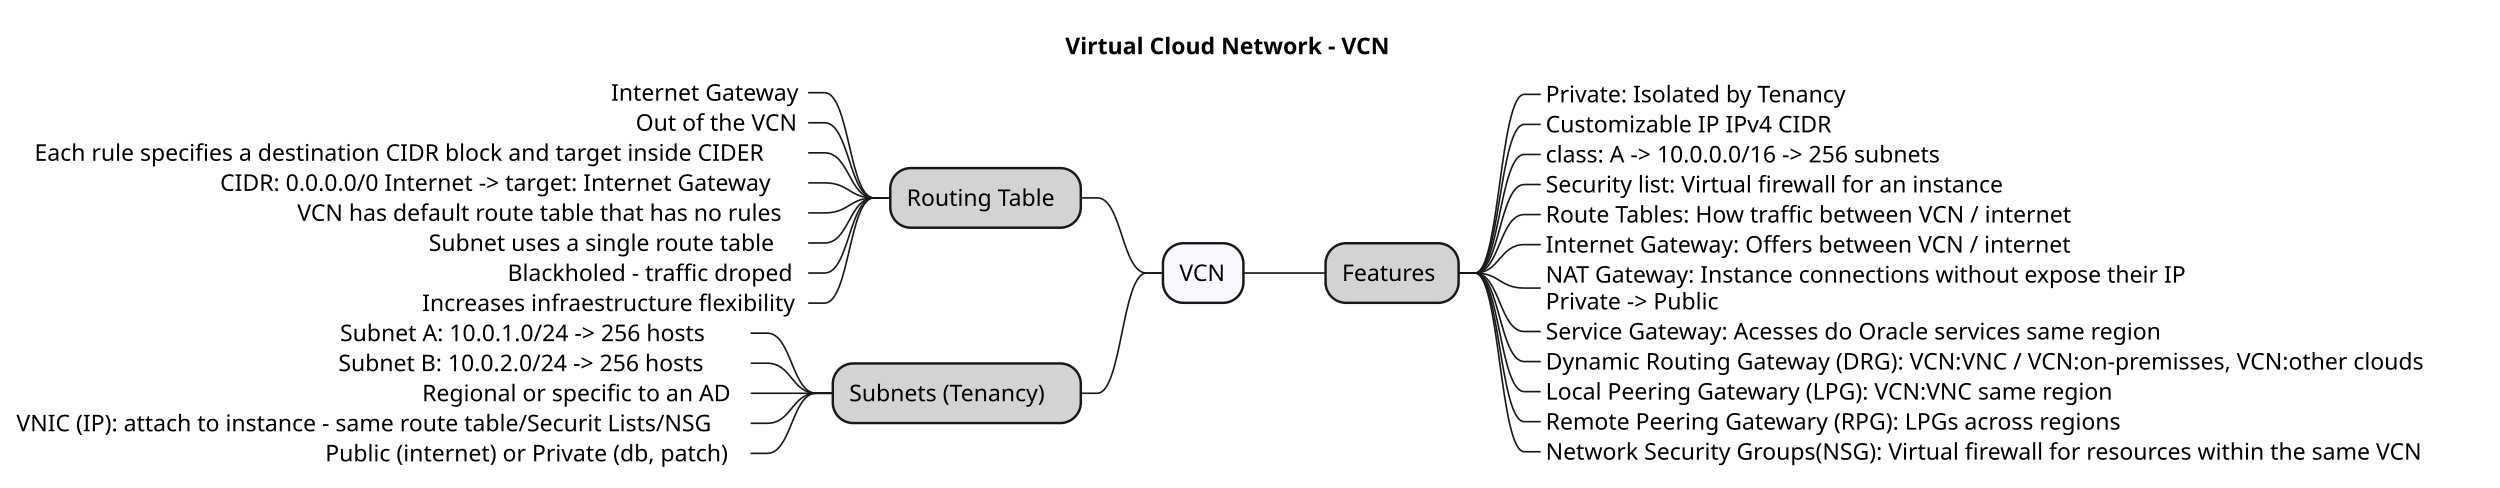
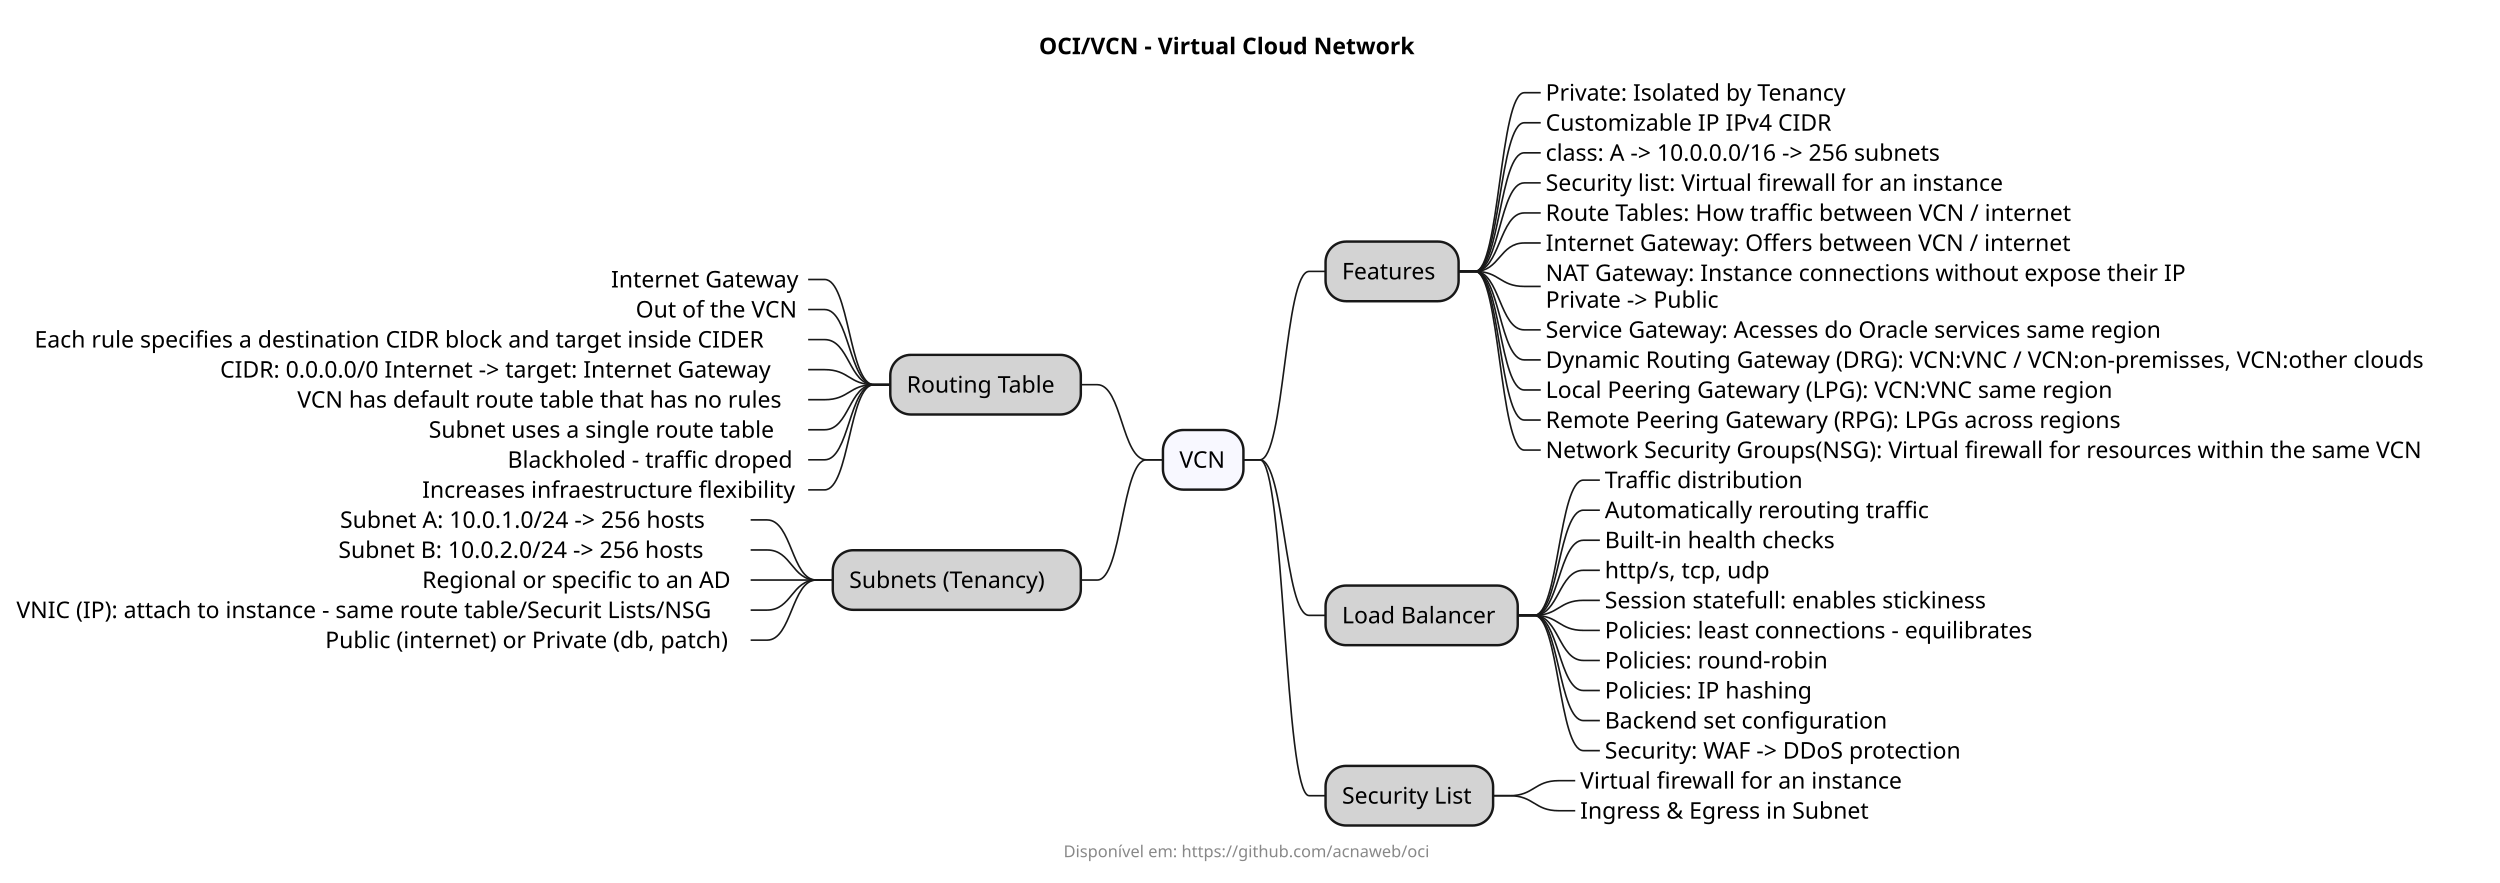
- <svg xmlns="http://www.w3.org/2000/svg" contentStyleType="text/css" height="297px" preserveAspectRatio="none" style="width:1522px;height:297px;background:#FFFFFF;" version="1.1" viewBox="0 0 1522 297" width="1522px" zoomAndPan="magnify">
+ <svg xmlns="http://www.w3.org/2000/svg" contentStyleType="text/css" height="537px" preserveAspectRatio="none" style="width:1522px;height:537px;background:#FFFFFF;" version="1.1" viewBox="0 0 1522 537" width="1522px" zoomAndPan="magnify">
  <defs />
  <g>
-     <text fill="#000000" font-family="sans-serif" font-size="14" font-weight="bold" lengthAdjust="spacing" textLength="222" x="648.5" y="32.995">Virtual Cloud Network - VCN</text>
-     <rect fill="#F8F8FF" height="36.297" rx="12.5" ry="12.5" style="stroke:#181818;stroke-width:1.5;" width="49" x="708" y="148.078" />
-     <text fill="#000000" font-family="sans-serif" font-size="14" lengthAdjust="spacing" textLength="29" x="718" y="171.073">VCN</text>
-     <rect fill="#D3D3D3" height="36.297" rx="12.5" ry="12.5" style="stroke:#181818;stroke-width:1.5;" width="81" x="807" y="148.078" />
-     <text fill="#000000" font-family="sans-serif" font-size="14" lengthAdjust="spacing" textLength="61" x="817" y="171.073">Features</text>
-     <text fill="#000000" font-family="sans-serif" font-size="14" lengthAdjust="spacing" textLength="192" x="941" y="62.292">Private: Isolated by Tenancy</text>
-     <path d="M888,166.227 L898,166.227 C913,166.227 913,57.445 928,57.445 L938,57.445 " fill="none" style="stroke:#181818;stroke-width:1.0;" />
-     <text fill="#000000" font-family="sans-serif" font-size="14" lengthAdjust="spacing" textLength="180" x="941" y="80.589">Customizable IP IPv4 CIDR</text>
-     <path d="M888,166.227 L898,166.227 C913,166.227 913,75.742 928,75.742 L938,75.742 " fill="none" style="stroke:#181818;stroke-width:1.0;" />
-     <text fill="#000000" font-family="sans-serif" font-size="14" lengthAdjust="spacing" textLength="271" x="941" y="98.886">class: A -&gt; 10.0.0.0/16 -&gt; 256 subnets</text>
-     <path d="M888,166.227 L898,166.227 C913,166.227 913,94.039 928,94.039 L938,94.039 " fill="none" style="stroke:#181818;stroke-width:1.0;" />
-     <text fill="#000000" font-family="sans-serif" font-size="14" lengthAdjust="spacing" textLength="285" x="941" y="117.183">Security list: Virtual firewall for an instance</text>
-     <path d="M888,166.227 L898,166.227 C913,166.227 913,112.336 928,112.336 L938,112.336 " fill="none" style="stroke:#181818;stroke-width:1.0;" />
-     <text fill="#000000" font-family="sans-serif" font-size="14" lengthAdjust="spacing" textLength="337" x="941" y="135.48">Route Tables: How traffic between VCN / internet</text>
-     <path d="M888,166.227 L898,166.227 C913,166.227 913,130.633 928,130.633 L938,130.633 " fill="none" style="stroke:#181818;stroke-width:1.0;" />
-     <text fill="#000000" font-family="sans-serif" font-size="14" lengthAdjust="spacing" textLength="332" x="941" y="153.776">Internet Gateway: Offers between VCN / internet</text>
-     <path d="M888,166.227 L898,166.227 C913,166.227 913,148.93 928,148.93 L938,148.93 " fill="none" style="stroke:#181818;stroke-width:1.0;" />
-     <text fill="#000000" font-family="sans-serif" font-size="14" lengthAdjust="spacing" textLength="410" x="941" y="172.073">NAT Gateway: Instance connections without expose their IP</text>
-     <text fill="#000000" font-family="sans-serif" font-size="14" lengthAdjust="spacing" textLength="112" x="941" y="188.37">Private -&gt; Public</text>
-     <path d="M888,166.227 L898,166.227 C913,166.227 913,175.375 928,175.375 L938,175.375 " fill="none" style="stroke:#181818;stroke-width:1.0;" />
-     <text fill="#000000" font-family="sans-serif" font-size="14" lengthAdjust="spacing" textLength="402" x="941" y="206.667">Service Gateway: Acesses do Oracle services same region</text>
-     <path d="M888,166.227 L898,166.227 C913,166.227 913,201.82 928,201.82 L938,201.82 " fill="none" style="stroke:#181818;stroke-width:1.0;" />
-     <text fill="#000000" font-family="sans-serif" font-size="14" lengthAdjust="spacing" textLength="569" x="941" y="224.964">Dynamic Routing Gateway (DRG): VCN:VNC / VCN:on-premisses, VCN:other clouds</text>
-     <path d="M888,166.227 L898,166.227 C913,166.227 913,220.117 928,220.117 L938,220.117 " fill="none" style="stroke:#181818;stroke-width:1.0;" />
-     <text fill="#000000" font-family="sans-serif" font-size="14" lengthAdjust="spacing" textLength="363" x="941" y="243.261">Local Peering Gatewary (LPG): VCN:VNC same region</text>
-     <path d="M888,166.227 L898,166.227 C913,166.227 913,238.414 928,238.414 L938,238.414 " fill="none" style="stroke:#181818;stroke-width:1.0;" />
-     <text fill="#000000" font-family="sans-serif" font-size="14" lengthAdjust="spacing" textLength="374" x="941" y="261.558">Remote Peering Gatewary (RPG): LPGs across regions</text>
-     <path d="M888,166.227 L898,166.227 C913,166.227 913,256.711 928,256.711 L938,256.711 " fill="none" style="stroke:#181818;stroke-width:1.0;" />
-     <text fill="#000000" font-family="sans-serif" font-size="14" lengthAdjust="spacing" textLength="554" x="941" y="279.854">Network Security Groups(NSG): Virtual firewall for resources within the same VCN</text>
-     <path d="M888,166.227 L898,166.227 C913,166.227 913,275.008 928,275.008 L938,275.008 " fill="none" style="stroke:#181818;stroke-width:1.0;" />
-     <path d="M757,166.227 L767,166.227 C782,166.227 782,166.227 797,166.227 L807,166.227 " fill="none" style="stroke:#181818;stroke-width:1.0;" />
-     <rect fill="#D3D3D3" height="36.297" rx="12.5" ry="12.5" style="stroke:#181818;stroke-width:1.5;" width="116" x="542" y="102.336" />
-     <text fill="#000000" font-family="sans-serif" font-size="14" lengthAdjust="spacing" textLength="96" x="552" y="125.331">Routing Table</text>
-     <text fill="#000000" font-family="sans-serif" font-size="14" lengthAdjust="spacing" textLength="117" x="372" y="61.292">Internet Gateway</text>
-     <path d="M542,120.484 L532,120.484 C517,120.484 517,56.445 502,56.445 L492,56.445 " fill="none" style="stroke:#181818;stroke-width:1.0;" />
-     <text fill="#000000" font-family="sans-serif" font-size="14" lengthAdjust="spacing" textLength="102" x="387" y="79.589">Out of the VCN</text>
-     <path d="M542,120.484 L532,120.484 C517,120.484 517,74.742 502,74.742 L492,74.742 " fill="none" style="stroke:#181818;stroke-width:1.0;" />
-     <text fill="#000000" font-family="sans-serif" font-size="14" lengthAdjust="spacing" textLength="468" x="21" y="97.886">Each rule specifies a destination CIDR block and target inside CIDER</text>
-     <path d="M542,120.484 L532,120.484 C517,120.484 517,93.039 502,93.039 L492,93.039 " fill="none" style="stroke:#181818;stroke-width:1.0;" />
-     <text fill="#000000" font-family="sans-serif" font-size="14" lengthAdjust="spacing" textLength="355" x="134" y="116.183">CIDR: 0.0.0.0/0 Internet -&gt; target: Internet Gateway</text>
-     <path d="M542,120.484 L532,120.484 C517,120.484 517,111.336 502,111.336 L492,111.336 " fill="none" style="stroke:#181818;stroke-width:1.0;" />
-     <text fill="#000000" font-family="sans-serif" font-size="14" lengthAdjust="spacing" textLength="308" x="181" y="134.48">VCN has default route table that has no rules</text>
-     <path d="M542,120.484 L532,120.484 C517,120.484 517,129.633 502,129.633 L492,129.633 " fill="none" style="stroke:#181818;stroke-width:1.0;" />
-     <text fill="#000000" font-family="sans-serif" font-size="14" lengthAdjust="spacing" textLength="224" x="261" y="152.776">Subnet uses a single route table</text>
-     <path d="M542,120.484 L532,120.484 C517,120.484 517,147.93 502,147.93 L492,147.93 " fill="none" style="stroke:#181818;stroke-width:1.0;" />
-     <text fill="#000000" font-family="sans-serif" font-size="14" lengthAdjust="spacing" textLength="180" x="309" y="171.073">Blackholed - traffic droped</text>
-     <path d="M542,120.484 L532,120.484 C517,120.484 517,166.227 502,166.227 L492,166.227 " fill="none" style="stroke:#181818;stroke-width:1.0;" />
-     <text fill="#000000" font-family="sans-serif" font-size="14" lengthAdjust="spacing" textLength="232" x="257" y="189.37">Increases infraestructure flexibility</text>
-     <path d="M542,120.484 L532,120.484 C517,120.484 517,184.523 502,184.523 L492,184.523 " fill="none" style="stroke:#181818;stroke-width:1.0;" />
-     <path d="M708,166.227 L698,166.227 C683,166.227 683,120.484 668,120.484 L658,120.484 " fill="none" style="stroke:#181818;stroke-width:1.0;" />
-     <rect fill="#D3D3D3" height="36.297" rx="12.5" ry="12.5" style="stroke:#181818;stroke-width:1.5;" width="151" x="507" y="221.266" />
-     <text fill="#000000" font-family="sans-serif" font-size="14" lengthAdjust="spacing" textLength="131" x="517" y="244.261">Subnets (Tenancy)</text>
-     <text fill="#000000" font-family="sans-serif" font-size="14" lengthAdjust="spacing" textLength="247" x="207" y="207.667">Subnet A: 10.0.1.0/24 -&gt; 256 hosts</text>
-     <path d="M507,239.414 L497,239.414 C482,239.414 482,202.82 467,202.82 L457,202.82 " fill="none" style="stroke:#181818;stroke-width:1.0;" />
-     <text fill="#000000" font-family="sans-serif" font-size="14" lengthAdjust="spacing" textLength="248" x="206" y="225.964">Subnet B: 10.0.2.0/24 -&gt; 256 hosts</text>
-     <path d="M507,239.414 L497,239.414 C482,239.414 482,221.117 467,221.117 L457,221.117 " fill="none" style="stroke:#181818;stroke-width:1.0;" />
-     <text fill="#000000" font-family="sans-serif" font-size="14" lengthAdjust="spacing" textLength="197" x="257" y="244.261">Regional or specific to an AD</text>
-     <path d="M507,239.414 L497,239.414 C482,239.414 482,239.414 467,239.414 L457,239.414 " fill="none" style="stroke:#181818;stroke-width:1.0;" />
-     <text fill="#000000" font-family="sans-serif" font-size="14" lengthAdjust="spacing" textLength="444" x="10" y="262.558">VNIC (IP): attach to instance - same route table/Securit Lists/NSG</text>
-     <path d="M507,239.414 L497,239.414 C482,239.414 482,257.711 467,257.711 L457,257.711 " fill="none" style="stroke:#181818;stroke-width:1.0;" />
-     <text fill="#000000" font-family="sans-serif" font-size="14" lengthAdjust="spacing" textLength="256" x="198" y="280.854">Public (internet) or Private (db, patch)</text>
-     <path d="M507,239.414 L497,239.414 C482,239.414 482,276.008 467,276.008 L457,276.008 " fill="none" style="stroke:#181818;stroke-width:1.0;" />
-     <path d="M708,166.227 L698,166.227 C683,166.227 683,239.414 668,239.414 L658,239.414 " fill="none" style="stroke:#181818;stroke-width:1.0;" />
+     <text fill="#000000" font-family="sans-serif" font-size="14" font-weight="bold" lengthAdjust="spacing" textLength="254" x="632.5" y="32.995">OCI/VCN - Virtual Cloud Network</text>
+     <rect fill="#F8F8FF" height="36.297" rx="12.5" ry="12.5" style="stroke:#181818;stroke-width:1.5;" width="49" x="708" y="261.785" />
+     <text fill="#000000" font-family="sans-serif" font-size="14" lengthAdjust="spacing" textLength="29" x="718" y="284.78">VCN</text>
+     <rect fill="#D3D3D3" height="36.297" rx="12.5" ry="12.5" style="stroke:#181818;stroke-width:1.5;" width="81" x="807" y="147.078" />
+     <text fill="#000000" font-family="sans-serif" font-size="14" lengthAdjust="spacing" textLength="61" x="817" y="170.073">Features</text>
+     <text fill="#000000" font-family="sans-serif" font-size="14" lengthAdjust="spacing" textLength="192" x="941" y="61.292">Private: Isolated by Tenancy</text>
+     <path d="M888,165.227 L898,165.227 C913,165.227 913,56.445 928,56.445 L938,56.445 " fill="none" style="stroke:#181818;stroke-width:1.0;" />
+     <text fill="#000000" font-family="sans-serif" font-size="14" lengthAdjust="spacing" textLength="180" x="941" y="79.589">Customizable IP IPv4 CIDR</text>
+     <path d="M888,165.227 L898,165.227 C913,165.227 913,74.742 928,74.742 L938,74.742 " fill="none" style="stroke:#181818;stroke-width:1.0;" />
+     <text fill="#000000" font-family="sans-serif" font-size="14" lengthAdjust="spacing" textLength="271" x="941" y="97.886">class: A -&gt; 10.0.0.0/16 -&gt; 256 subnets</text>
+     <path d="M888,165.227 L898,165.227 C913,165.227 913,93.039 928,93.039 L938,93.039 " fill="none" style="stroke:#181818;stroke-width:1.0;" />
+     <text fill="#000000" font-family="sans-serif" font-size="14" lengthAdjust="spacing" textLength="285" x="941" y="116.183">Security list: Virtual firewall for an instance</text>
+     <path d="M888,165.227 L898,165.227 C913,165.227 913,111.336 928,111.336 L938,111.336 " fill="none" style="stroke:#181818;stroke-width:1.0;" />
+     <text fill="#000000" font-family="sans-serif" font-size="14" lengthAdjust="spacing" textLength="337" x="941" y="134.48">Route Tables: How traffic between VCN / internet</text>
+     <path d="M888,165.227 L898,165.227 C913,165.227 913,129.633 928,129.633 L938,129.633 " fill="none" style="stroke:#181818;stroke-width:1.0;" />
+     <text fill="#000000" font-family="sans-serif" font-size="14" lengthAdjust="spacing" textLength="332" x="941" y="152.776">Internet Gateway: Offers between VCN / internet</text>
+     <path d="M888,165.227 L898,165.227 C913,165.227 913,147.93 928,147.93 L938,147.93 " fill="none" style="stroke:#181818;stroke-width:1.0;" />
+     <text fill="#000000" font-family="sans-serif" font-size="14" lengthAdjust="spacing" textLength="410" x="941" y="171.073">NAT Gateway: Instance connections without expose their IP</text>
+     <text fill="#000000" font-family="sans-serif" font-size="14" lengthAdjust="spacing" textLength="112" x="941" y="187.37">Private -&gt; Public</text>
+     <path d="M888,165.227 L898,165.227 C913,165.227 913,174.375 928,174.375 L938,174.375 " fill="none" style="stroke:#181818;stroke-width:1.0;" />
+     <text fill="#000000" font-family="sans-serif" font-size="14" lengthAdjust="spacing" textLength="402" x="941" y="205.667">Service Gateway: Acesses do Oracle services same region</text>
+     <path d="M888,165.227 L898,165.227 C913,165.227 913,200.82 928,200.82 L938,200.82 " fill="none" style="stroke:#181818;stroke-width:1.0;" />
+     <text fill="#000000" font-family="sans-serif" font-size="14" lengthAdjust="spacing" textLength="569" x="941" y="223.964">Dynamic Routing Gateway (DRG): VCN:VNC / VCN:on-premisses, VCN:other clouds</text>
+     <path d="M888,165.227 L898,165.227 C913,165.227 913,219.117 928,219.117 L938,219.117 " fill="none" style="stroke:#181818;stroke-width:1.0;" />
+     <text fill="#000000" font-family="sans-serif" font-size="14" lengthAdjust="spacing" textLength="363" x="941" y="242.261">Local Peering Gatewary (LPG): VCN:VNC same region</text>
+     <path d="M888,165.227 L898,165.227 C913,165.227 913,237.414 928,237.414 L938,237.414 " fill="none" style="stroke:#181818;stroke-width:1.0;" />
+     <text fill="#000000" font-family="sans-serif" font-size="14" lengthAdjust="spacing" textLength="374" x="941" y="260.558">Remote Peering Gatewary (RPG): LPGs across regions</text>
+     <path d="M888,165.227 L898,165.227 C913,165.227 913,255.711 928,255.711 L938,255.711 " fill="none" style="stroke:#181818;stroke-width:1.0;" />
+     <text fill="#000000" font-family="sans-serif" font-size="14" lengthAdjust="spacing" textLength="554" x="941" y="278.854">Network Security Groups(NSG): Virtual firewall for resources within the same VCN</text>
+     <path d="M888,165.227 L898,165.227 C913,165.227 913,274.008 928,274.008 L938,274.008 " fill="none" style="stroke:#181818;stroke-width:1.0;" />
+     <path d="M757,279.934 L767,279.934 C782,279.934 782,165.227 797,165.227 L807,165.227 " fill="none" style="stroke:#181818;stroke-width:1.0;" />
+     <rect fill="#D3D3D3" height="36.297" rx="12.5" ry="12.5" style="stroke:#181818;stroke-width:1.5;" width="117" x="807" y="356.492" />
+     <text fill="#000000" font-family="sans-serif" font-size="14" lengthAdjust="spacing" textLength="97" x="817" y="379.487">Load Balancer</text>
+     <text fill="#000000" font-family="sans-serif" font-size="14" lengthAdjust="spacing" textLength="122" x="977" y="297.151">Traffic distribution</text>
+     <path d="M924,374.641 L934,374.641 C949,374.641 949,292.305 964,292.305 L974,292.305 " fill="none" style="stroke:#181818;stroke-width:1.0;" />
+     <text fill="#000000" font-family="sans-serif" font-size="14" lengthAdjust="spacing" textLength="198" x="977" y="315.448">Automatically rerouting traffic</text>
+     <path d="M924,374.641 L934,374.641 C949,374.641 949,310.602 964,310.602 L974,310.602 " fill="none" style="stroke:#181818;stroke-width:1.0;" />
+     <text fill="#000000" font-family="sans-serif" font-size="14" lengthAdjust="spacing" textLength="148" x="977" y="333.745">Built-in health checks</text>
+     <path d="M924,374.641 L934,374.641 C949,374.641 949,328.898 964,328.898 L974,328.898 " fill="none" style="stroke:#181818;stroke-width:1.0;" />
+     <text fill="#000000" font-family="sans-serif" font-size="14" lengthAdjust="spacing" textLength="106" x="977" y="352.042">http/s, tcp, udp</text>
+     <path d="M924,374.641 L934,374.641 C949,374.641 949,347.195 964,347.195 L974,347.195 " fill="none" style="stroke:#181818;stroke-width:1.0;" />
+     <text fill="#000000" font-family="sans-serif" font-size="14" lengthAdjust="spacing" textLength="250" x="977" y="370.339">Session statefull: enables stickiness</text>
+     <path d="M924,374.641 L934,374.641 C949,374.641 949,365.492 964,365.492 L974,365.492 " fill="none" style="stroke:#181818;stroke-width:1.0;" />
+     <text fill="#000000" font-family="sans-serif" font-size="14" lengthAdjust="spacing" textLength="277" x="977" y="388.636">Policies: least connections - equilibrates</text>
+     <path d="M924,374.641 L934,374.641 C949,374.641 949,383.789 964,383.789 L974,383.789 " fill="none" style="stroke:#181818;stroke-width:1.0;" />
+     <text fill="#000000" font-family="sans-serif" font-size="14" lengthAdjust="spacing" textLength="142" x="977" y="406.933">Policies: round-robin</text>
+     <path d="M924,374.641 L934,374.641 C949,374.641 949,402.086 964,402.086 L974,402.086 " fill="none" style="stroke:#181818;stroke-width:1.0;" />
+     <text fill="#000000" font-family="sans-serif" font-size="14" lengthAdjust="spacing" textLength="132" x="977" y="425.229">Policies: IP hashing</text>
+     <path d="M924,374.641 L934,374.641 C949,374.641 949,420.383 964,420.383 L974,420.383 " fill="none" style="stroke:#181818;stroke-width:1.0;" />
+     <text fill="#000000" font-family="sans-serif" font-size="14" lengthAdjust="spacing" textLength="181" x="977" y="443.526">Backend set configuration</text>
+     <path d="M924,374.641 L934,374.641 C949,374.641 949,438.68 964,438.68 L974,438.68 " fill="none" style="stroke:#181818;stroke-width:1.0;" />
+     <text fill="#000000" font-family="sans-serif" font-size="14" lengthAdjust="spacing" textLength="234" x="977" y="461.823">Security: WAF -&gt; DDoS protection</text>
+     <path d="M924,374.641 L934,374.641 C949,374.641 949,456.977 964,456.977 L974,456.977 " fill="none" style="stroke:#181818;stroke-width:1.0;" />
+     <path d="M757,279.934 L767,279.934 C782,279.934 782,374.641 797,374.641 L807,374.641 " fill="none" style="stroke:#181818;stroke-width:1.0;" />
+     <rect fill="#D3D3D3" height="36.297" rx="12.5" ry="12.5" style="stroke:#181818;stroke-width:1.5;" width="102" x="807" y="466.273" />
+     <text fill="#000000" font-family="sans-serif" font-size="14" lengthAdjust="spacing" textLength="82" x="817" y="489.269">Security List</text>
+     <text fill="#000000" font-family="sans-serif" font-size="14" lengthAdjust="spacing" textLength="198" x="962" y="480.12">Virtual firewall for an instance</text>
+     <path d="M909,484.422 L919,484.422 C934,484.422 934,475.273 949,475.273 L959,475.273 " fill="none" style="stroke:#181818;stroke-width:1.0;" />
+     <text fill="#000000" font-family="sans-serif" font-size="14" lengthAdjust="spacing" textLength="189" x="962" y="498.417">Ingress &amp; Egress in Subnet</text>
+     <path d="M909,484.422 L919,484.422 C934,484.422 934,493.57 949,493.57 L959,493.57 " fill="none" style="stroke:#181818;stroke-width:1.0;" />
+     <path d="M757,279.934 L767,279.934 C782,279.934 782,484.422 797,484.422 L807,484.422 " fill="none" style="stroke:#181818;stroke-width:1.0;" />
+     <rect fill="#D3D3D3" height="36.297" rx="12.5" ry="12.5" style="stroke:#181818;stroke-width:1.5;" width="116" x="542" y="216.043" />
+     <text fill="#000000" font-family="sans-serif" font-size="14" lengthAdjust="spacing" textLength="96" x="552" y="239.038">Routing Table</text>
+     <text fill="#000000" font-family="sans-serif" font-size="14" lengthAdjust="spacing" textLength="117" x="372" y="174.999">Internet Gateway</text>
+     <path d="M542,234.191 L532,234.191 C517,234.191 517,170.152 502,170.152 L492,170.152 " fill="none" style="stroke:#181818;stroke-width:1.0;" />
+     <text fill="#000000" font-family="sans-serif" font-size="14" lengthAdjust="spacing" textLength="102" x="387" y="193.296">Out of the VCN</text>
+     <path d="M542,234.191 L532,234.191 C517,234.191 517,188.449 502,188.449 L492,188.449 " fill="none" style="stroke:#181818;stroke-width:1.0;" />
+     <text fill="#000000" font-family="sans-serif" font-size="14" lengthAdjust="spacing" textLength="468" x="21" y="211.593">Each rule specifies a destination CIDR block and target inside CIDER</text>
+     <path d="M542,234.191 L532,234.191 C517,234.191 517,206.746 502,206.746 L492,206.746 " fill="none" style="stroke:#181818;stroke-width:1.0;" />
+     <text fill="#000000" font-family="sans-serif" font-size="14" lengthAdjust="spacing" textLength="355" x="134" y="229.89">CIDR: 0.0.0.0/0 Internet -&gt; target: Internet Gateway</text>
+     <path d="M542,234.191 L532,234.191 C517,234.191 517,225.043 502,225.043 L492,225.043 " fill="none" style="stroke:#181818;stroke-width:1.0;" />
+     <text fill="#000000" font-family="sans-serif" font-size="14" lengthAdjust="spacing" textLength="308" x="181" y="248.186">VCN has default route table that has no rules</text>
+     <path d="M542,234.191 L532,234.191 C517,234.191 517,243.34 502,243.34 L492,243.34 " fill="none" style="stroke:#181818;stroke-width:1.0;" />
+     <text fill="#000000" font-family="sans-serif" font-size="14" lengthAdjust="spacing" textLength="224" x="261" y="266.483">Subnet uses a single route table</text>
+     <path d="M542,234.191 L532,234.191 C517,234.191 517,261.637 502,261.637 L492,261.637 " fill="none" style="stroke:#181818;stroke-width:1.0;" />
+     <text fill="#000000" font-family="sans-serif" font-size="14" lengthAdjust="spacing" textLength="180" x="309" y="284.78">Blackholed - traffic droped</text>
+     <path d="M542,234.191 L532,234.191 C517,234.191 517,279.934 502,279.934 L492,279.934 " fill="none" style="stroke:#181818;stroke-width:1.0;" />
+     <text fill="#000000" font-family="sans-serif" font-size="14" lengthAdjust="spacing" textLength="232" x="257" y="303.077">Increases infraestructure flexibility</text>
+     <path d="M542,234.191 L532,234.191 C517,234.191 517,298.231 502,298.231 L492,298.231 " fill="none" style="stroke:#181818;stroke-width:1.0;" />
+     <path d="M708,279.934 L698,279.934 C683,279.934 683,234.191 668,234.191 L658,234.191 " fill="none" style="stroke:#181818;stroke-width:1.0;" />
+     <rect fill="#D3D3D3" height="36.297" rx="12.5" ry="12.5" style="stroke:#181818;stroke-width:1.5;" width="151" x="507" y="334.973" />
+     <text fill="#000000" font-family="sans-serif" font-size="14" lengthAdjust="spacing" textLength="131" x="517" y="357.968">Subnets (Tenancy)</text>
+     <text fill="#000000" font-family="sans-serif" font-size="14" lengthAdjust="spacing" textLength="247" x="207" y="321.374">Subnet A: 10.0.1.0/24 -&gt; 256 hosts</text>
+     <path d="M507,353.121 L497,353.121 C482,353.121 482,316.527 467,316.527 L457,316.527 " fill="none" style="stroke:#181818;stroke-width:1.0;" />
+     <text fill="#000000" font-family="sans-serif" font-size="14" lengthAdjust="spacing" textLength="248" x="206" y="339.671">Subnet B: 10.0.2.0/24 -&gt; 256 hosts</text>
+     <path d="M507,353.121 L497,353.121 C482,353.121 482,334.824 467,334.824 L457,334.824 " fill="none" style="stroke:#181818;stroke-width:1.0;" />
+     <text fill="#000000" font-family="sans-serif" font-size="14" lengthAdjust="spacing" textLength="197" x="257" y="357.968">Regional or specific to an AD</text>
+     <path d="M507,353.121 L497,353.121 C482,353.121 482,353.121 467,353.121 L457,353.121 " fill="none" style="stroke:#181818;stroke-width:1.0;" />
+     <text fill="#000000" font-family="sans-serif" font-size="14" lengthAdjust="spacing" textLength="444" x="10" y="376.265">VNIC (IP): attach to instance - same route table/Securit Lists/NSG</text>
+     <path d="M507,353.121 L497,353.121 C482,353.121 482,371.418 467,371.418 L457,371.418 " fill="none" style="stroke:#181818;stroke-width:1.0;" />
+     <text fill="#000000" font-family="sans-serif" font-size="14" lengthAdjust="spacing" textLength="256" x="198" y="394.562">Public (internet) or Private (db, patch)</text>
+     <path d="M507,353.121 L497,353.121 C482,353.121 482,389.715 467,389.715 L457,389.715 " fill="none" style="stroke:#181818;stroke-width:1.0;" />
+     <path d="M708,279.934 L698,279.934 C683,279.934 683,353.121 668,353.121 L658,353.121 " fill="none" style="stroke:#181818;stroke-width:1.0;" />
+     <text fill="#888888" font-family="sans-serif" font-size="10" lengthAdjust="spacing" textLength="224" x="647.5" y="521.852">Disponível em: https://github.com/acnaweb/oci</text>
  </g>
</svg>
